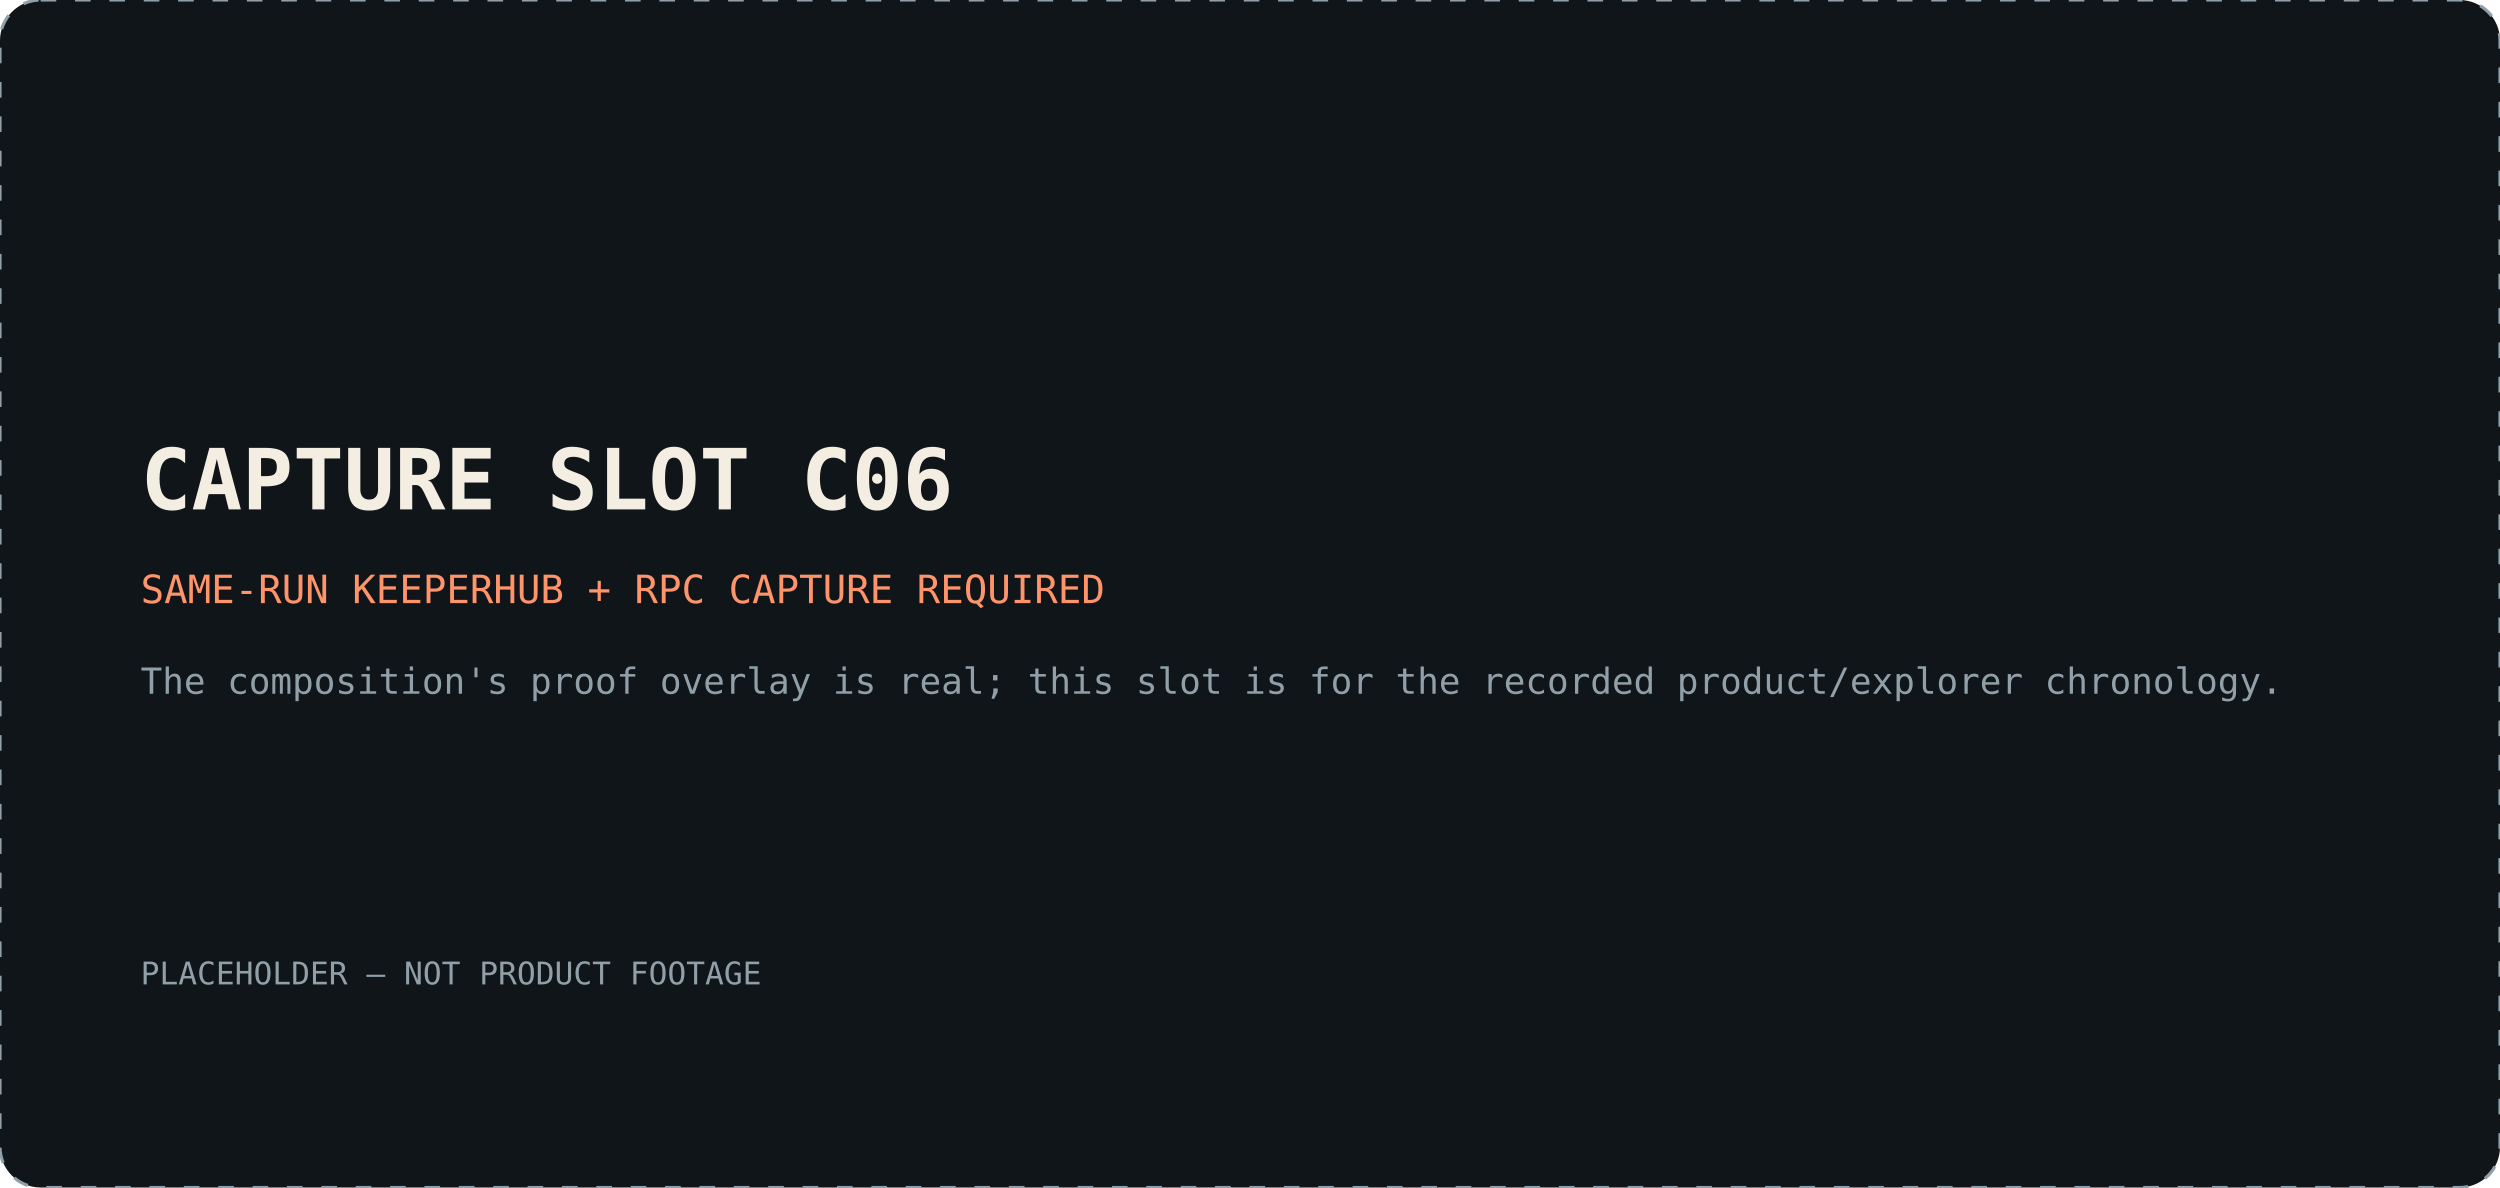
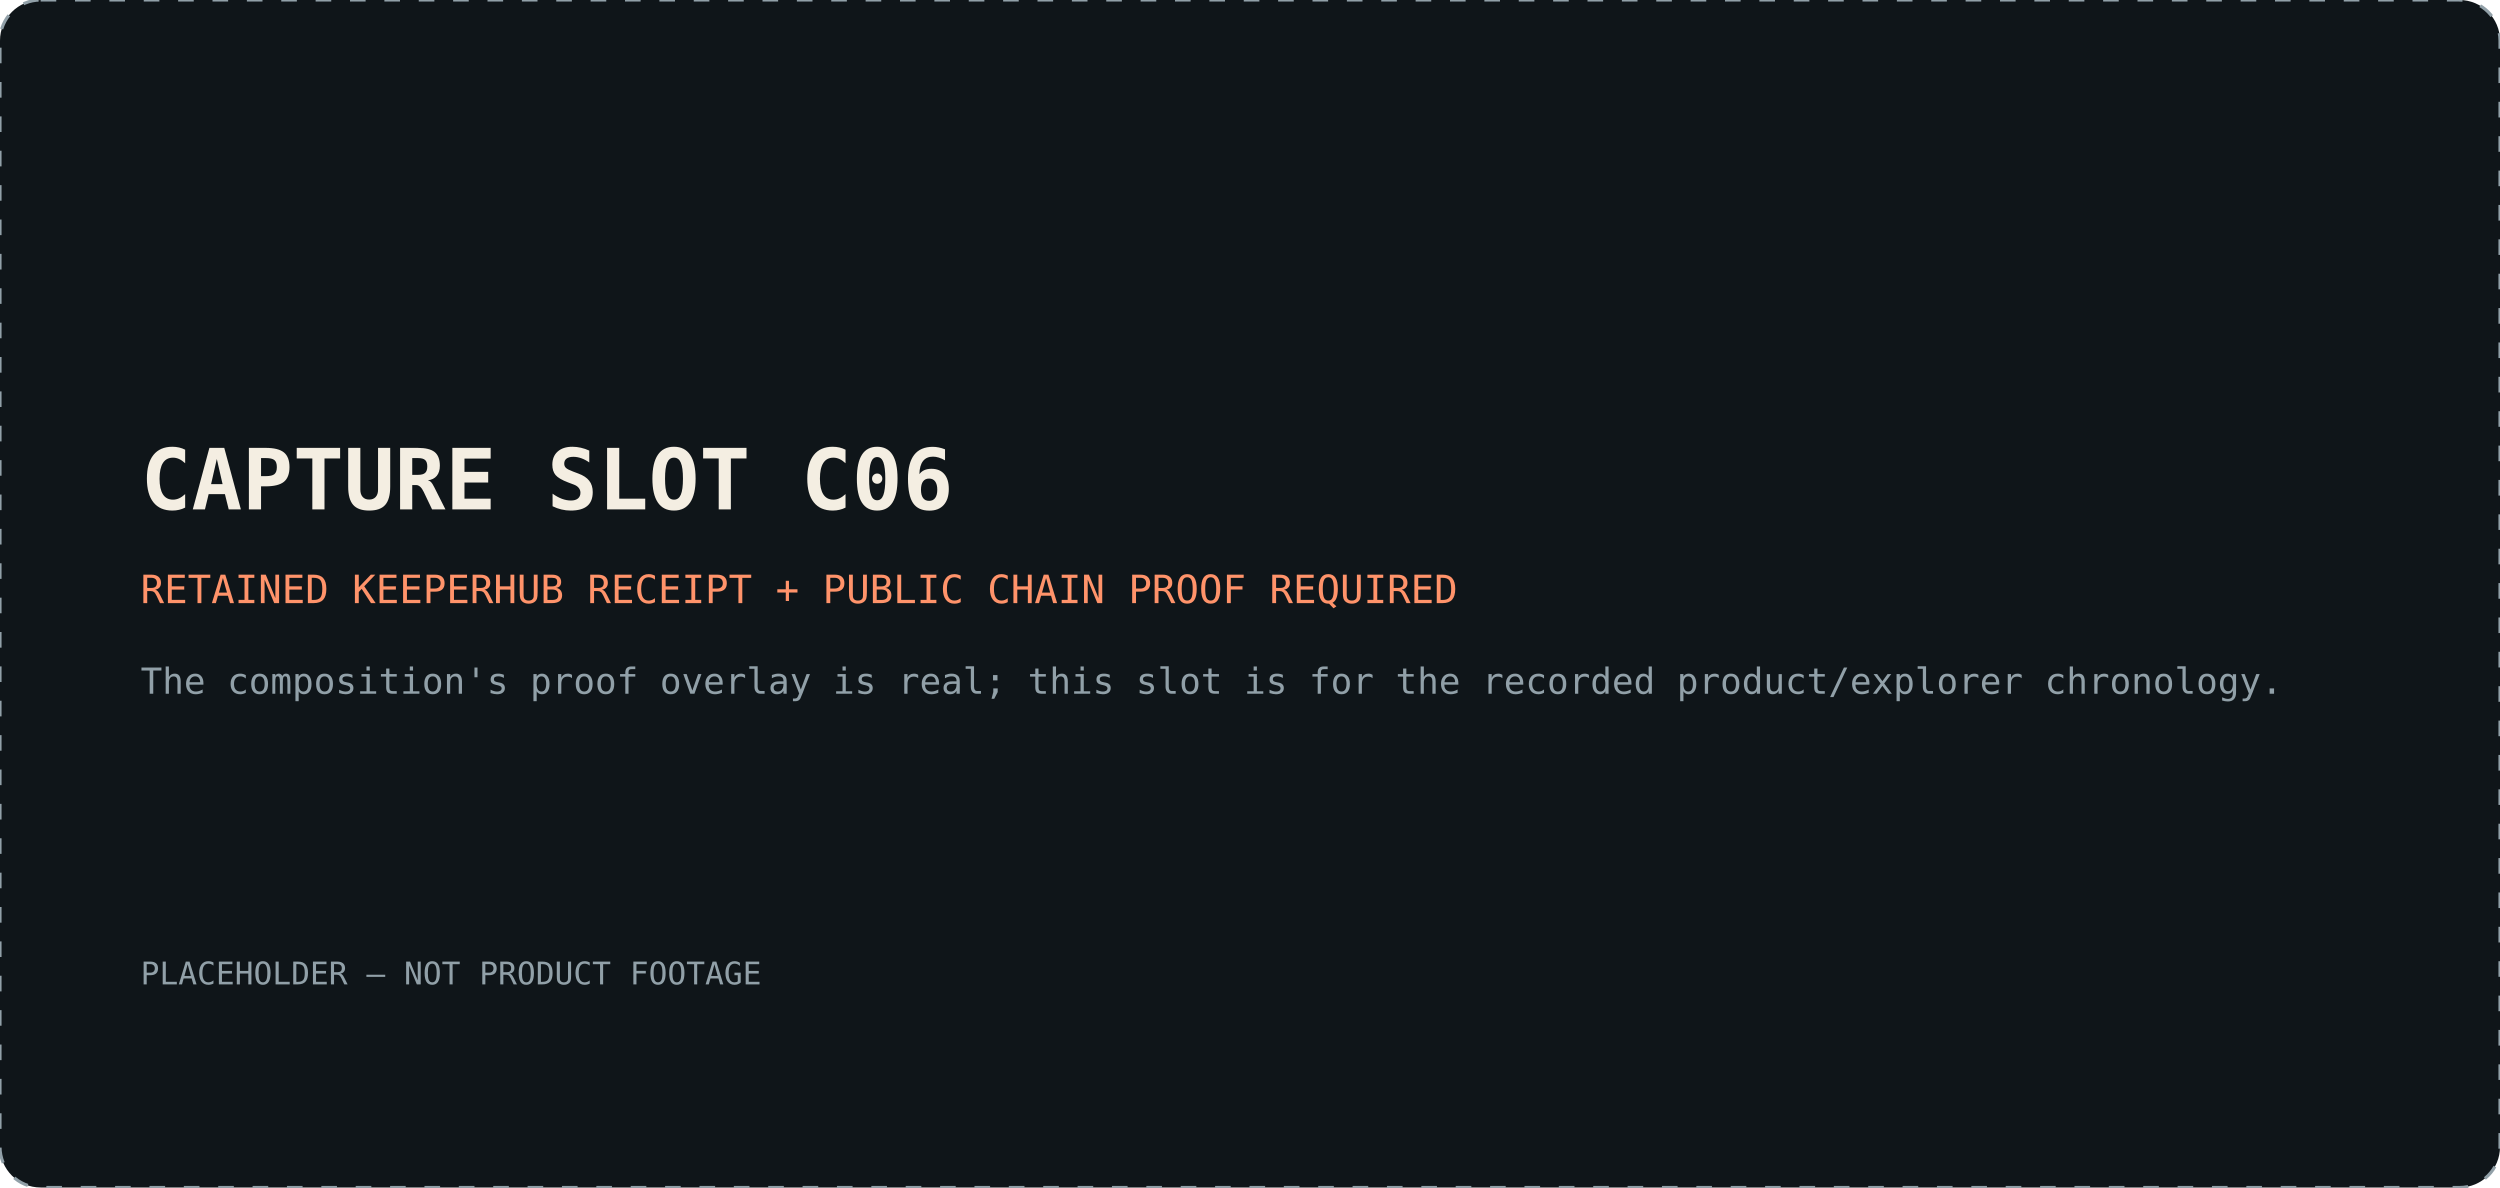
<svg xmlns="http://www.w3.org/2000/svg" width="3200" height="1520" viewBox="0 0 1600 760">
  <rect width="1600" height="760" rx="26" fill="#0F1519" stroke="#91A0A8" stroke-width="2" stroke-dasharray="10 12" />
  <text x="90" y="326" fill="#F4EEE2" font-family="monospace" font-size="54" font-weight="700">CAPTURE SLOT C06</text>
-   <text x="90" y="386" fill="#FF936A" font-family="monospace" font-size="25">SAME-RUN KEEPERHUB + RPC CAPTURE REQUIRED</text>
+   <text x="90" y="386" fill="#FF936A" font-family="monospace" font-size="25">RETAINED KEEPERHUB RECEIPT + PUBLIC CHAIN PROOF REQUIRED</text>
  <text x="90" y="444" fill="#91A0A8" font-family="monospace" font-size="23">The composition's proof overlay is real; this slot is for the recorded product/explorer chronology.</text>
  <text x="90" y="630" fill="#91A0A8" font-family="monospace" font-size="20">PLACEHOLDER — NOT PRODUCT FOOTAGE</text>
</svg>
